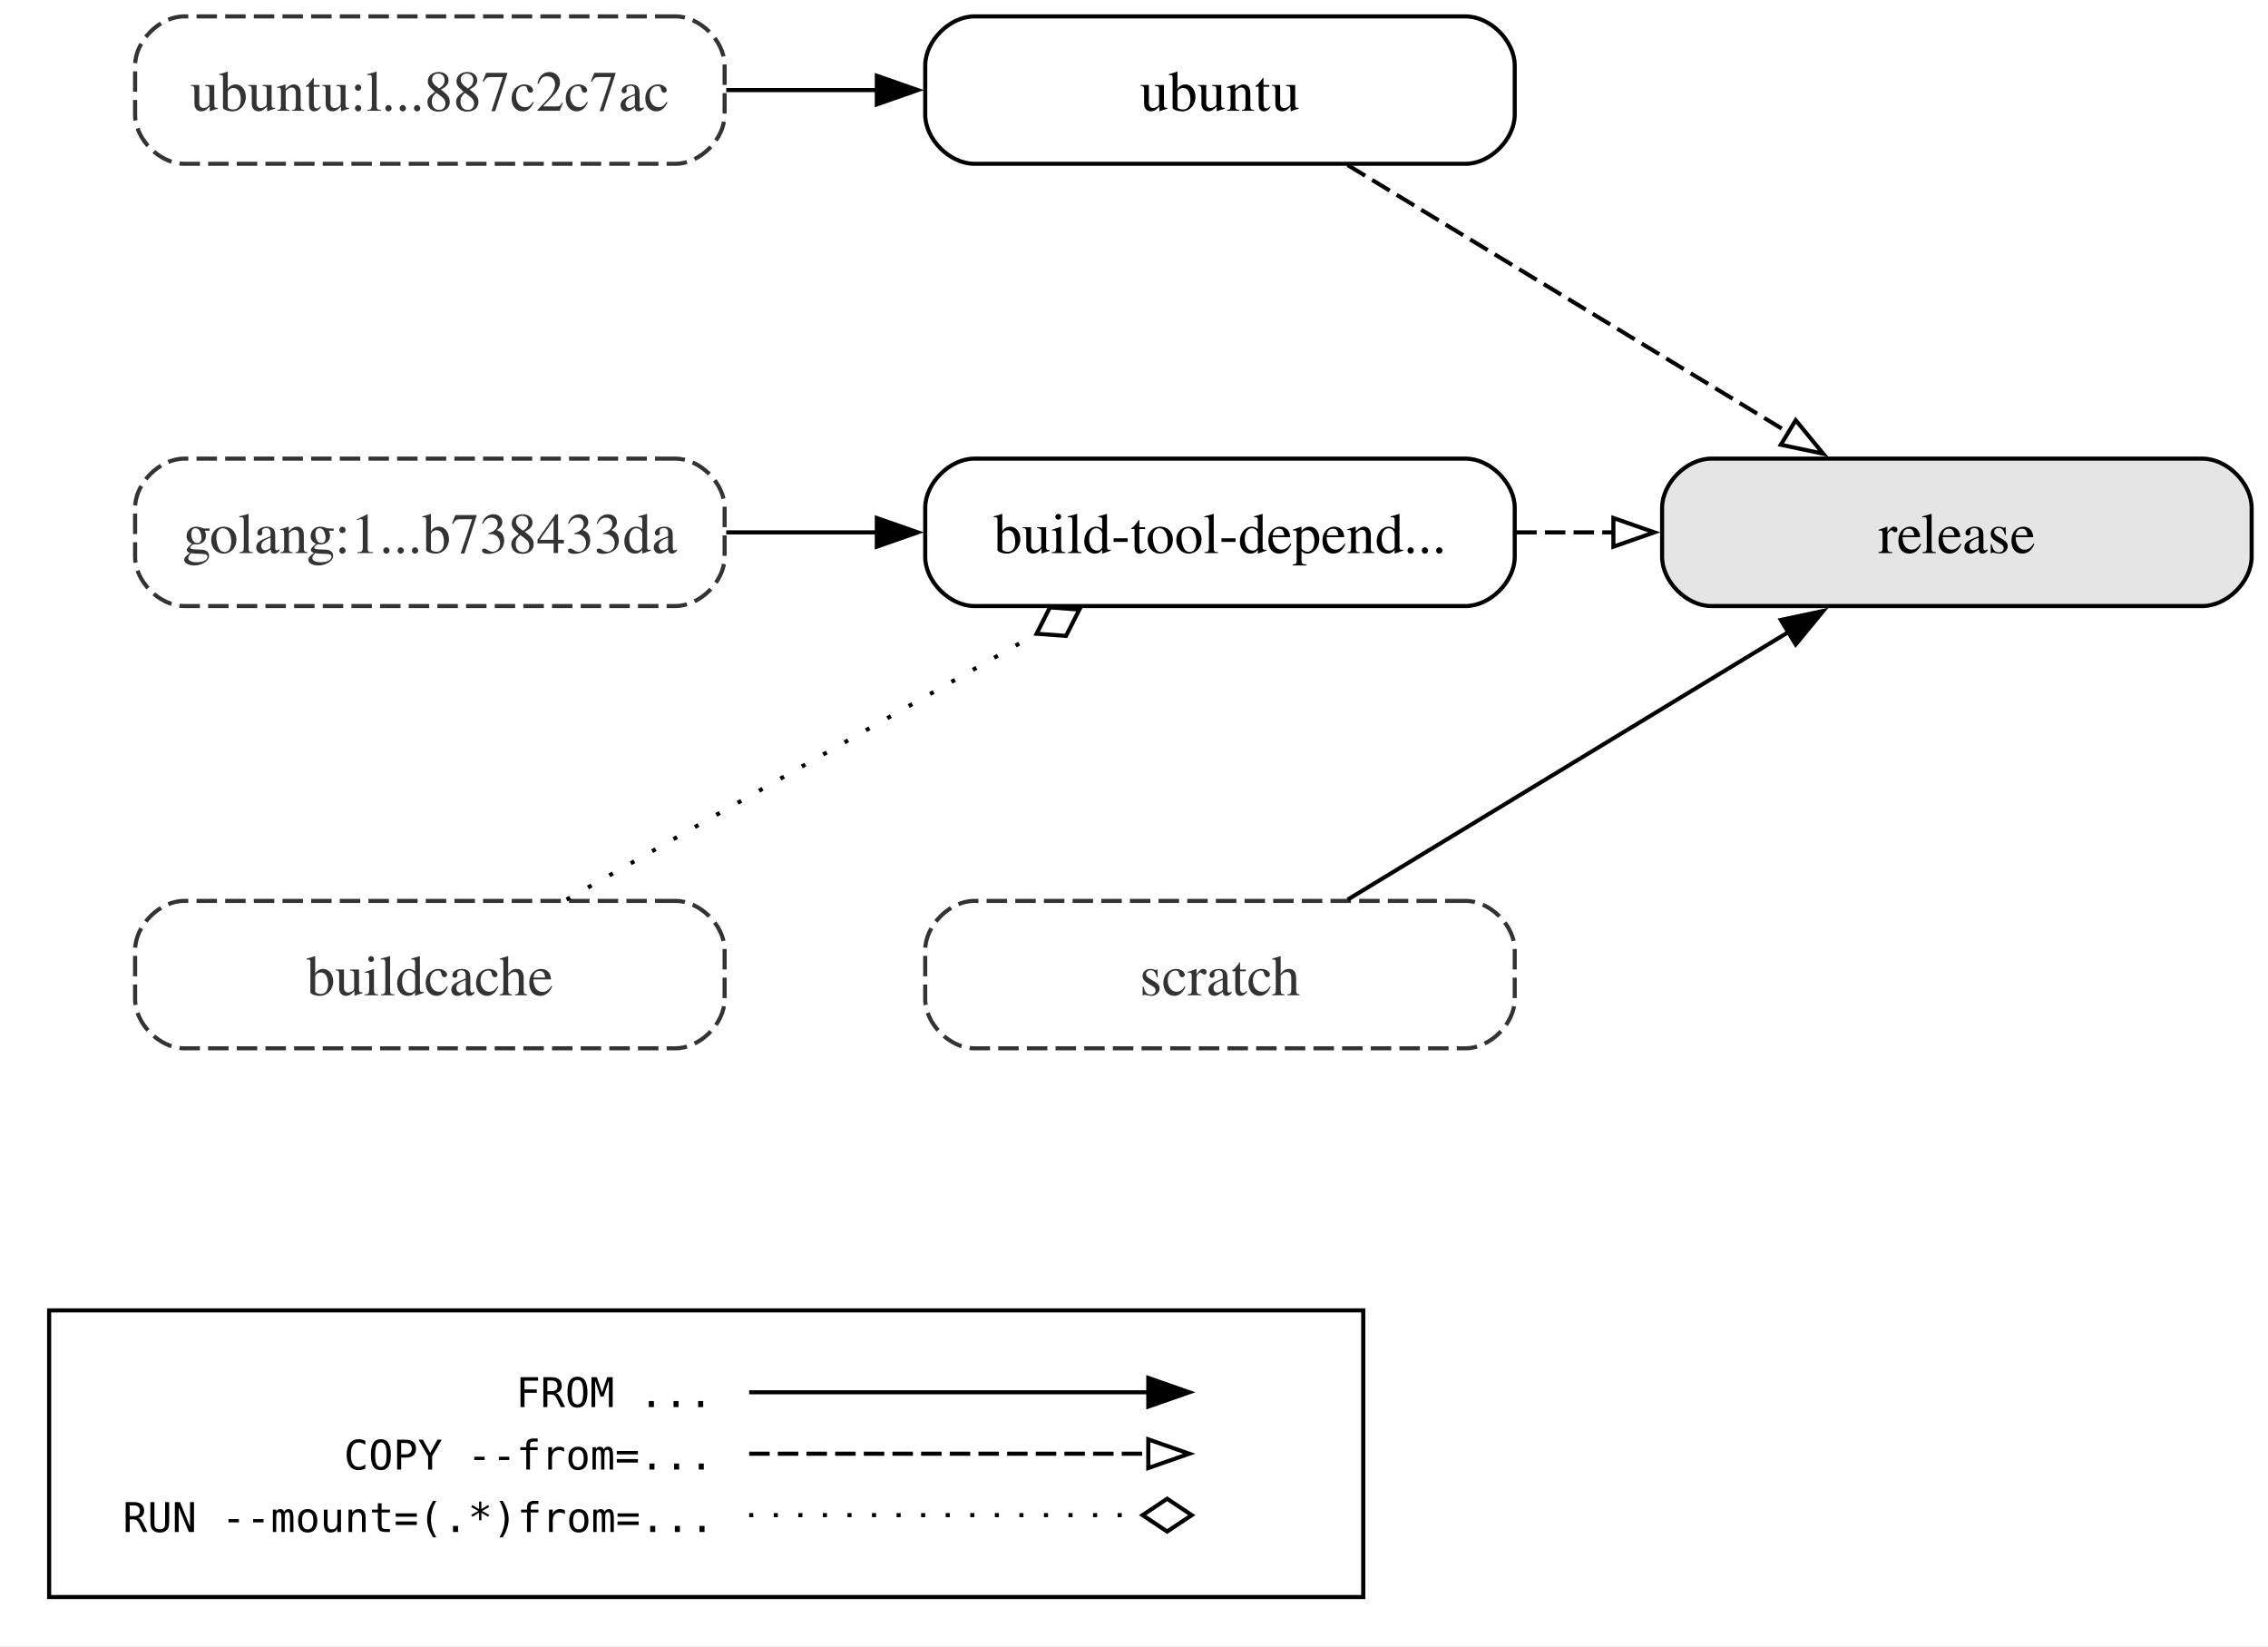
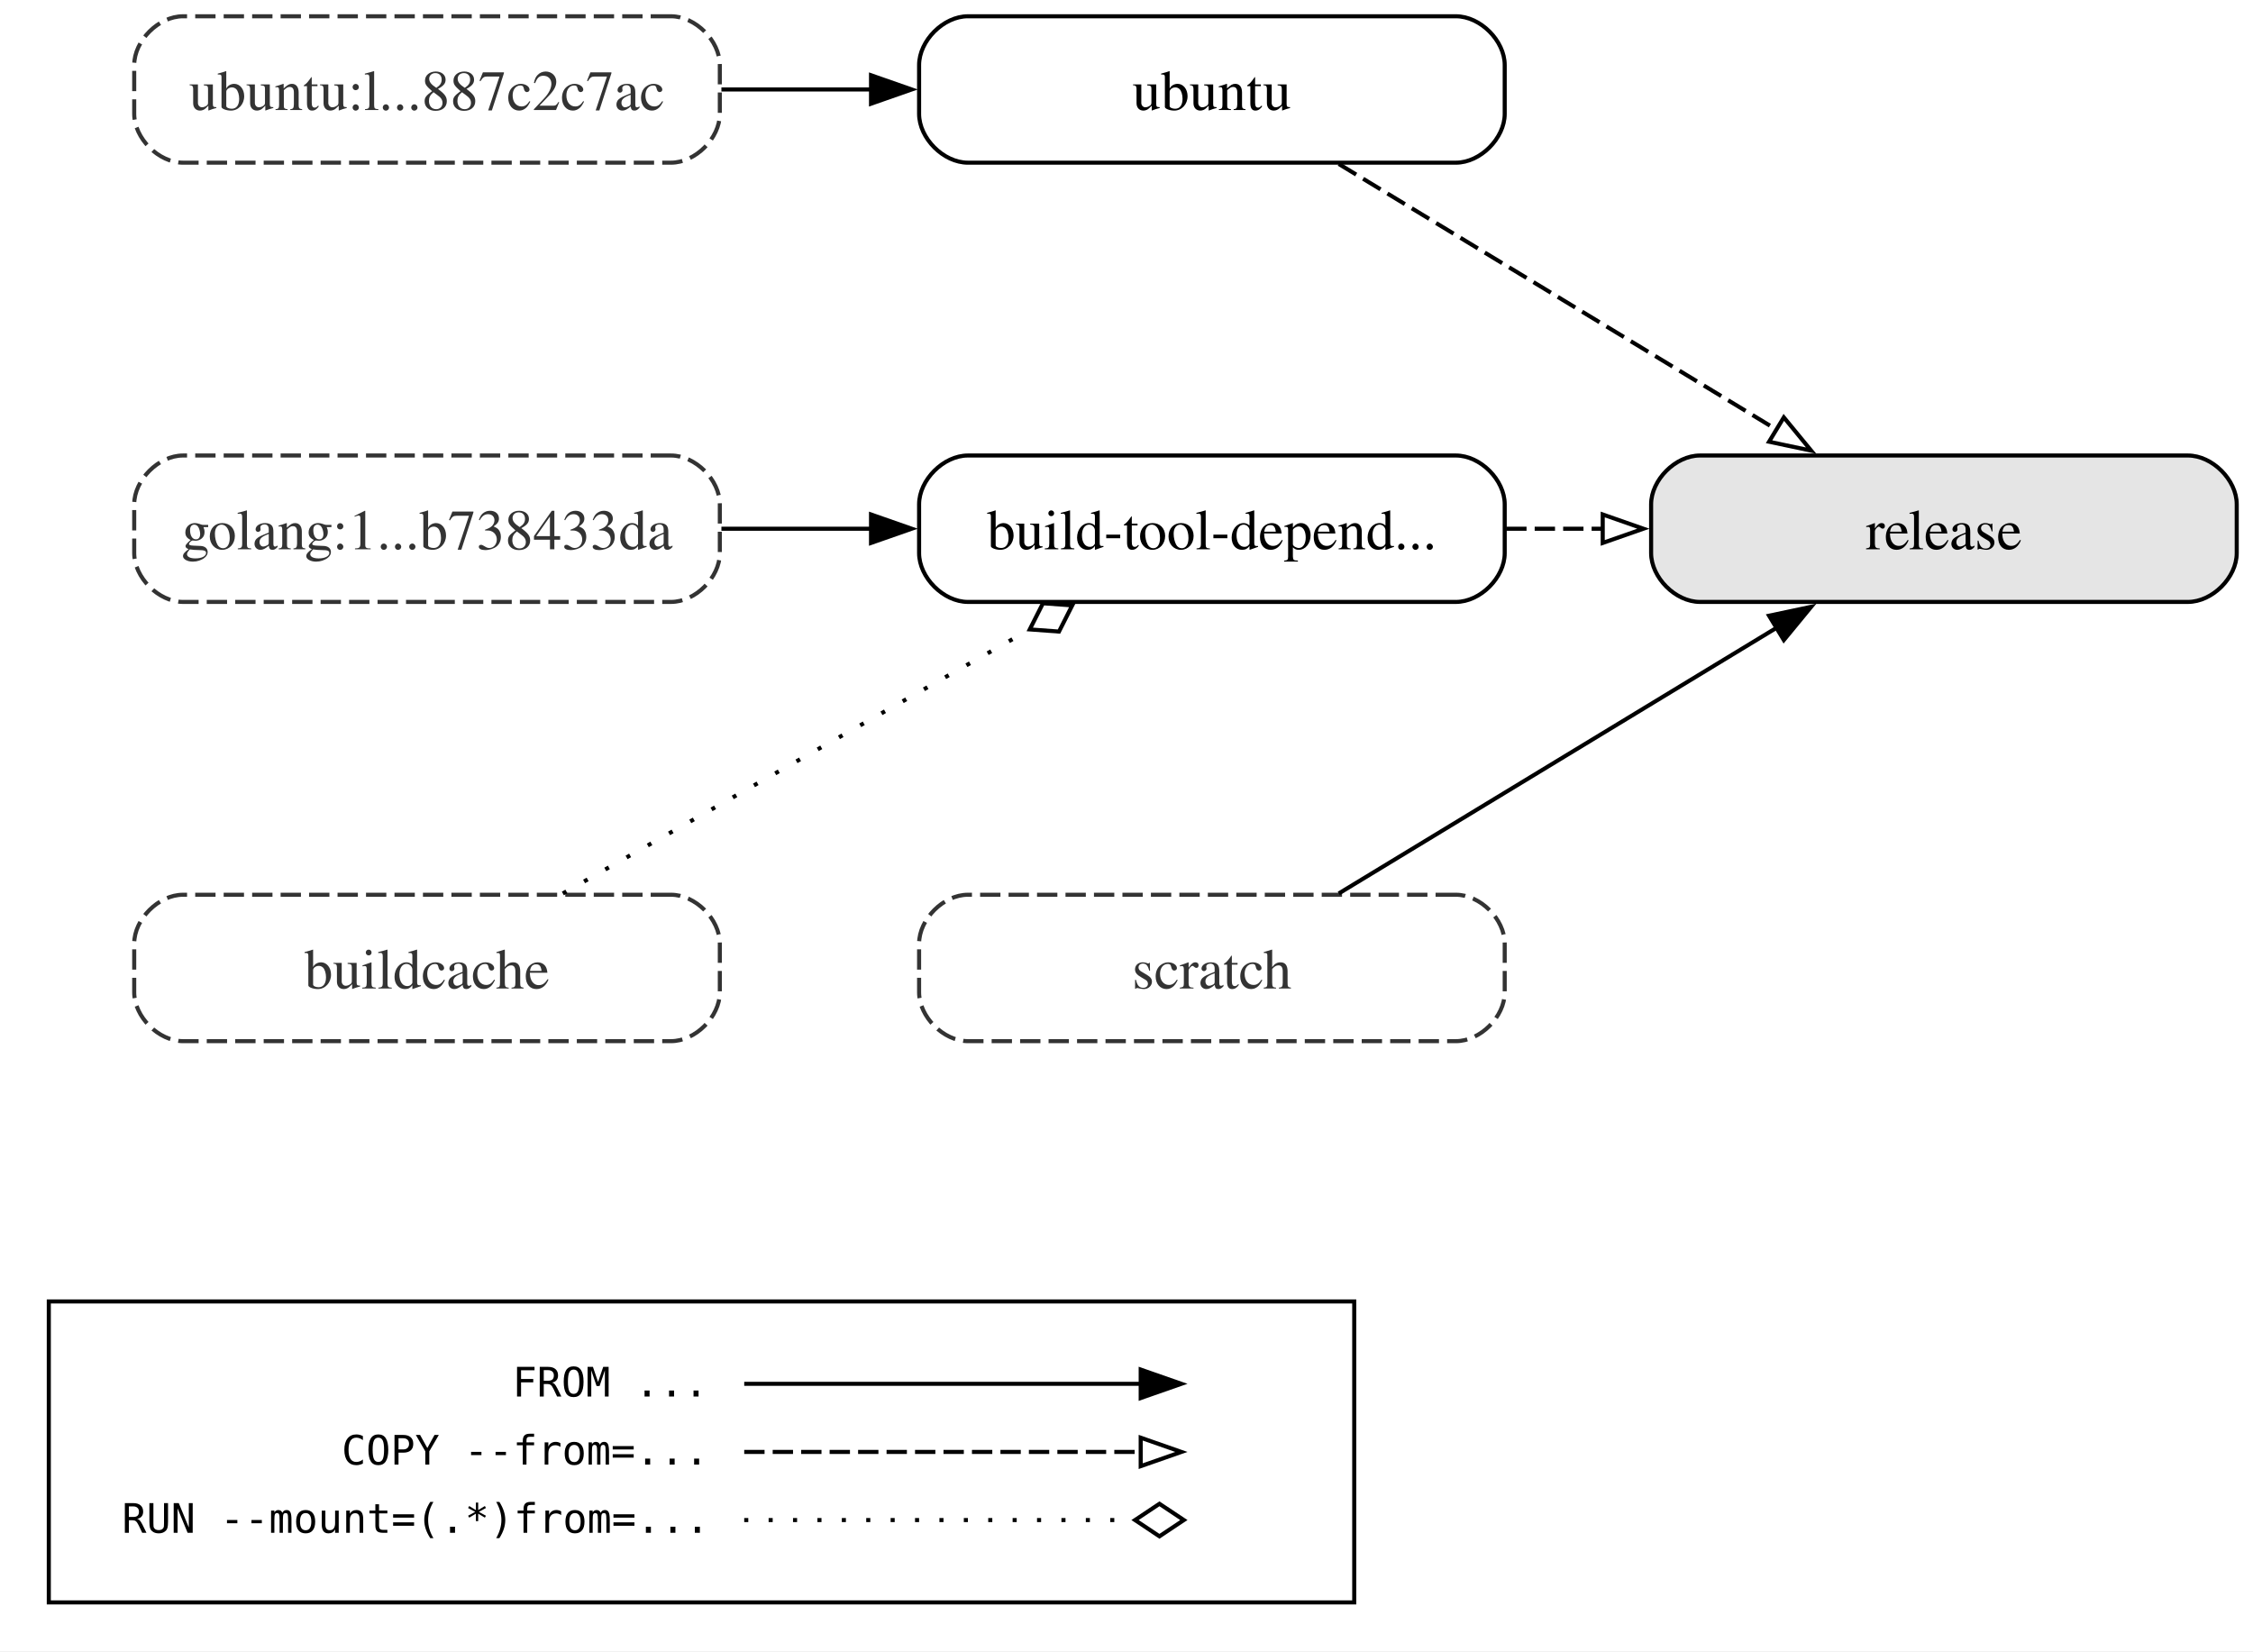
- <svg xmlns="http://www.w3.org/2000/svg" width="554pt" height="402pt" viewBox="0.00 0.00 554.00 402.00">
-   <g id="graph0" class="graph" transform="scale(1 1) rotate(0) translate(4 398)">
-     <polygon fill="white" stroke="none" points="-4,4 -4,-398 550,-398 550,4 -4,4" />
+ <svg xmlns="http://www.w3.org/2000/svg" width="554pt" height="406pt" viewBox="0.00 0.00 554.00 406.00">
+   <g id="graph0" class="graph" transform="scale(1 1) rotate(0) translate(4 402)">
+     <polygon fill="white" stroke="none" points="-4,4 -4,-402 550,-402 550,4 -4,4" />
    <g id="clust1" class="cluster">
-       <polygon fill="none" stroke="black" points="8,-8 8,-78 329,-78 329,-8 8,-8" />
+       <polygon fill="none" stroke="black" points="8,-8 8,-82 329,-82 329,-8 8,-8" />
    </g>
    <g id="node1" class="node">
-       <text text-anchor="start" x="122" y="-54.38" font-family="monospace" font-size="10.00">FROM ... </text>
-       <text text-anchor="start" x="80" y="-39.12" font-family="monospace" font-size="10.00">COPY --from=... </text>
-       <text text-anchor="start" x="26" y="-23.88" font-family="monospace" font-size="10.00">RUN --mount=(.*)from=... </text>
+       <text xml:space="preserve" text-anchor="start" x="122" y="-58.62" font-family="monospace" font-size="10.00">FROM ... </text>
+       <text xml:space="preserve" text-anchor="start" x="80" y="-41.88" font-family="monospace" font-size="10.00">COPY --from=... </text>
+       <text xml:space="preserve" text-anchor="start" x="26" y="-25.12" font-family="monospace" font-size="10.00">RUN --mount=(.*)from=... </text>
    </g>
    <g id="node2" class="node">
-       <text text-anchor="start" x="291" y="-54.38" font-family="monospace" font-size="10.00"> </text>
-       <text text-anchor="start" x="291" y="-39.12" font-family="monospace" font-size="10.00"> </text>
-       <text text-anchor="start" x="291" y="-23.88" font-family="monospace" font-size="10.00"> </text>
+       <text xml:space="preserve" text-anchor="start" x="291" y="-58.62" font-family="monospace" font-size="10.00"> </text>
+       <text xml:space="preserve" text-anchor="start" x="291" y="-41.88" font-family="monospace" font-size="10.00"> </text>
+       <text xml:space="preserve" text-anchor="start" x="291" y="-25.12" font-family="monospace" font-size="10.00"> </text>
    </g>
    <g id="edge1" class="edge">
-       <path fill="none" stroke="black" d="M179,-58C223.38,-58 237.26,-58 276.52,-58" />
-       <polygon fill="black" stroke="black" points="276.49,-61.5 286.49,-58 276.49,-54.5 276.49,-61.5" />
+       <path fill="none" stroke="black" d="M179,-61.75C223.38,-61.75 237.26,-61.75 276.52,-61.75" />
+       <polygon fill="black" stroke="black" points="276.49,-65.25 286.49,-61.75 276.49,-58.25 276.49,-65.25" />
    </g>
    <g id="edge2" class="edge">
-       <path fill="none" stroke="black" stroke-dasharray="5,2" d="M179,-43C223.38,-43 237.26,-43 276.52,-43" />
-       <polygon fill="none" stroke="black" points="276.49,-46.5 286.49,-43 276.49,-39.5 276.49,-46.5" />
+       <path fill="none" stroke="black" stroke-dasharray="5,2" d="M179,-45C223.38,-45 237.26,-45 276.52,-45" />
+       <polygon fill="none" stroke="black" points="276.49,-48.5 286.49,-45 276.49,-41.5 276.49,-48.5" />
    </g>
    <g id="edge3" class="edge">
-       <path fill="none" stroke="black" stroke-dasharray="1,5" d="M179,-28C222.9,-28 236.97,-28 275.27,-28" />
-       <polygon fill="none" stroke="black" points="275.1,-28 281.1,-24 287.1,-28 281.1,-32 275.1,-28" />
+       <path fill="none" stroke="black" stroke-dasharray="1,5" d="M179,-28.25C222.9,-28.25 236.97,-28.25 275.27,-28.25" />
+       <polygon fill="none" stroke="black" points="275.1,-28.25 281.1,-24.25 287.1,-28.25 281.1,-32.25 275.1,-28.25" />
    </g>
    <g id="node3" class="node">
-       <path fill="none" stroke="#333333" stroke-dasharray="5,2" d="M161,-394C161,-394 41,-394 41,-394 35,-394 29,-388 29,-382 29,-382 29,-370 29,-370 29,-364 35,-358 41,-358 41,-358 161,-358 161,-358 167,-358 173,-364 173,-370 173,-370 173,-382 173,-382 173,-388 167,-394 161,-394" />
-       <text text-anchor="middle" x="101" y="-370.95" font-family="Times,serif" font-size="14.00" fill="#333333">ubuntu:l...887c2c7ac</text>
+       <path fill="none" stroke="#333333" stroke-dasharray="5,2" d="M161,-398C161,-398 41,-398 41,-398 35,-398 29,-392 29,-386 29,-386 29,-374 29,-374 29,-368 35,-362 41,-362 41,-362 161,-362 161,-362 167,-362 173,-368 173,-374 173,-374 173,-386 173,-386 173,-392 167,-398 161,-398" />
+       <text xml:space="preserve" text-anchor="middle" x="101" y="-374.95" font-family="Times,serif" font-size="14.00" fill="#333333">ubuntu:l...887c2c7ac</text>
    </g>
    <g id="node4" class="node">
-       <path fill="none" stroke="black" d="M354,-394C354,-394 234,-394 234,-394 228,-394 222,-388 222,-382 222,-382 222,-370 222,-370 222,-364 228,-358 234,-358 234,-358 354,-358 354,-358 360,-358 366,-364 366,-370 366,-370 366,-382 366,-382 366,-388 360,-394 354,-394" />
-       <text text-anchor="middle" x="294" y="-370.95" font-family="Times,serif" font-size="14.00">ubuntu</text>
+       <path fill="none" stroke="black" d="M354,-398C354,-398 234,-398 234,-398 228,-398 222,-392 222,-386 222,-386 222,-374 222,-374 222,-368 228,-362 234,-362 234,-362 354,-362 354,-362 360,-362 366,-368 366,-374 366,-374 366,-386 366,-386 366,-392 360,-398 354,-398" />
+       <text xml:space="preserve" text-anchor="middle" x="294" y="-374.95" font-family="Times,serif" font-size="14.00">ubuntu</text>
    </g>
    <g id="edge4" class="edge">
-       <path fill="none" stroke="black" d="M173.39,-376C185.48,-376 198.12,-376 210.46,-376" />
-       <polygon fill="black" stroke="black" points="210.18,-379.5 220.18,-376 210.18,-372.5 210.18,-379.5" />
+       <path fill="none" stroke="black" d="M173.39,-380C185.48,-380 198.12,-380 210.46,-380" />
+       <polygon fill="black" stroke="black" points="210.18,-383.5 220.18,-380 210.18,-376.5 210.18,-383.5" />
    </g>
    <g id="node9" class="node">
-       <path fill="#e5e5e5" stroke="black" d="M534,-286C534,-286 414,-286 414,-286 408,-286 402,-280 402,-274 402,-274 402,-262 402,-262 402,-256 408,-250 414,-250 414,-250 534,-250 534,-250 540,-250 546,-256 546,-262 546,-262 546,-274 546,-274 546,-280 540,-286 534,-286" />
-       <text text-anchor="middle" x="474" y="-262.95" font-family="Times,serif" font-size="14.00">release</text>
+       <path fill="#e5e5e5" stroke="black" d="M534,-290C534,-290 414,-290 414,-290 408,-290 402,-284 402,-278 402,-278 402,-266 402,-266 402,-260 408,-254 414,-254 414,-254 534,-254 534,-254 540,-254 546,-260 546,-266 546,-266 546,-278 546,-278 546,-284 540,-290 534,-290" />
+       <text xml:space="preserve" text-anchor="middle" x="474" y="-266.95" font-family="Times,serif" font-size="14.00">release</text>
    </g>
    <g id="edge8" class="edge">
-       <path fill="none" stroke="black" stroke-dasharray="5,2" d="M325.2,-357.68C354.86,-339.68 400.3,-312.11 432.96,-292.29" />
-       <polygon fill="none" stroke="black" points="434.63,-295.38 441.36,-287.2 431,-289.39 434.63,-295.38" />
+       <path fill="none" stroke="black" stroke-dasharray="5,2" d="M325.2,-361.68C354.86,-343.68 400.3,-316.11 432.96,-296.29" />
+       <polygon fill="none" stroke="black" points="434.63,-299.38 441.36,-291.2 431,-293.39 434.63,-299.38" />
    </g>
    <g id="node5" class="node">
-       <path fill="none" stroke="#333333" stroke-dasharray="5,2" d="M161,-286C161,-286 41,-286 41,-286 35,-286 29,-280 29,-274 29,-274 29,-262 29,-262 29,-256 35,-250 41,-250 41,-250 161,-250 161,-250 167,-250 173,-256 173,-262 173,-262 173,-274 173,-274 173,-280 167,-286 161,-286" />
-       <text text-anchor="middle" x="101" y="-262.95" font-family="Times,serif" font-size="14.00" fill="#333333">golang:1...b738433da</text>
+       <path fill="none" stroke="#333333" stroke-dasharray="5,2" d="M161,-290C161,-290 41,-290 41,-290 35,-290 29,-284 29,-278 29,-278 29,-266 29,-266 29,-260 35,-254 41,-254 41,-254 161,-254 161,-254 167,-254 173,-260 173,-266 173,-266 173,-278 173,-278 173,-284 167,-290 161,-290" />
+       <text xml:space="preserve" text-anchor="middle" x="101" y="-266.95" font-family="Times,serif" font-size="14.00" fill="#333333">golang:1...b738433da</text>
    </g>
    <g id="node6" class="node">
-       <path fill="none" stroke="black" d="M354,-286C354,-286 234,-286 234,-286 228,-286 222,-280 222,-274 222,-274 222,-262 222,-262 222,-256 228,-250 234,-250 234,-250 354,-250 354,-250 360,-250 366,-256 366,-262 366,-262 366,-274 366,-274 366,-280 360,-286 354,-286" />
-       <text text-anchor="middle" x="294" y="-262.95" font-family="Times,serif" font-size="14.00">build-tool-depend...</text>
+       <path fill="none" stroke="black" d="M354,-290C354,-290 234,-290 234,-290 228,-290 222,-284 222,-278 222,-278 222,-266 222,-266 222,-260 228,-254 234,-254 234,-254 354,-254 354,-254 360,-254 366,-260 366,-266 366,-266 366,-278 366,-278 366,-284 360,-290 354,-290" />
+       <text xml:space="preserve" text-anchor="middle" x="294" y="-266.95" font-family="Times,serif" font-size="14.00">build-tool-depend...</text>
    </g>
    <g id="edge5" class="edge">
-       <path fill="none" stroke="black" d="M173.39,-268C185.48,-268 198.12,-268 210.46,-268" />
-       <polygon fill="black" stroke="black" points="210.18,-271.5 220.18,-268 210.18,-264.5 210.18,-271.5" />
+       <path fill="none" stroke="black" d="M173.39,-272C185.48,-272 198.12,-272 210.46,-272" />
+       <polygon fill="black" stroke="black" points="210.18,-275.5 220.18,-272 210.18,-268.5 210.18,-275.5" />
    </g>
    <g id="edge9" class="edge">
-       <path fill="none" stroke="black" stroke-dasharray="5,2" d="M366.37,-268C374.26,-268 382.34,-268 390.36,-268" />
-       <polygon fill="none" stroke="black" points="390.1,-271.5 400.1,-268 390.1,-264.5 390.1,-271.5" />
+       <path fill="none" stroke="black" stroke-dasharray="5,2" d="M366.37,-272C374.26,-272 382.34,-272 390.36,-272" />
+       <polygon fill="none" stroke="black" points="390.1,-275.5 400.1,-272 390.1,-268.5 390.1,-275.5" />
    </g>
    <g id="node7" class="node">
-       <path fill="none" stroke="#333333" stroke-dasharray="5,2" d="M161,-178C161,-178 41,-178 41,-178 35,-178 29,-172 29,-166 29,-166 29,-154 29,-154 29,-148 35,-142 41,-142 41,-142 161,-142 161,-142 167,-142 173,-148 173,-154 173,-154 173,-166 173,-166 173,-172 167,-178 161,-178" />
-       <text text-anchor="middle" x="101" y="-154.95" font-family="Times,serif" font-size="14.00" fill="#333333">buildcache</text>
+       <path fill="none" stroke="#333333" stroke-dasharray="5,2" d="M161,-182C161,-182 41,-182 41,-182 35,-182 29,-176 29,-170 29,-170 29,-158 29,-158 29,-152 35,-146 41,-146 41,-146 161,-146 161,-146 167,-146 173,-152 173,-158 173,-158 173,-170 173,-170 173,-176 167,-182 161,-182" />
+       <text xml:space="preserve" text-anchor="middle" x="101" y="-158.95" font-family="Times,serif" font-size="14.00" fill="#333333">buildcache</text>
    </g>
    <g id="edge6" class="edge">
-       <path fill="none" stroke="black" stroke-dasharray="1,5" d="M134.4,-178.32C165.96,-196.16 214.15,-223.41 249.13,-243.19" />
-       <polygon fill="none" stroke="black" points="249.21,-243.24 256.4,-242.71 259.66,-249.15 252.46,-249.67 249.21,-243.24" />
+       <path fill="none" stroke="black" stroke-dasharray="1,5" d="M134.4,-182.32C165.96,-200.16 214.15,-227.41 249.13,-247.19" />
+       <polygon fill="none" stroke="black" points="249.21,-247.24 256.4,-246.71 259.66,-253.15 252.46,-253.67 249.21,-247.24" />
    </g>
    <g id="node8" class="node">
-       <path fill="none" stroke="#333333" stroke-dasharray="5,2" d="M354,-178C354,-178 234,-178 234,-178 228,-178 222,-172 222,-166 222,-166 222,-154 222,-154 222,-148 228,-142 234,-142 234,-142 354,-142 354,-142 360,-142 366,-148 366,-154 366,-154 366,-166 366,-166 366,-172 360,-178 354,-178" />
-       <text text-anchor="middle" x="294" y="-154.95" font-family="Times,serif" font-size="14.00" fill="#333333">scratch</text>
+       <path fill="none" stroke="#333333" stroke-dasharray="5,2" d="M354,-182C354,-182 234,-182 234,-182 228,-182 222,-176 222,-170 222,-170 222,-158 222,-158 222,-152 228,-146 234,-146 234,-146 354,-146 354,-146 360,-146 366,-152 366,-158 366,-158 366,-170 366,-170 366,-176 360,-182 354,-182" />
+       <text xml:space="preserve" text-anchor="middle" x="294" y="-158.95" font-family="Times,serif" font-size="14.00" fill="#333333">scratch</text>
    </g>
    <g id="edge7" class="edge">
-       <path fill="none" stroke="black" d="M325.2,-178.32C354.86,-196.32 400.3,-223.89 432.96,-243.71" />
-       <polygon fill="black" stroke="black" points="431,-246.61 441.36,-248.8 434.63,-240.62 431,-246.61" />
+       <path fill="none" stroke="black" d="M325.2,-182.32C354.86,-200.32 400.3,-227.89 432.96,-247.71" />
+       <polygon fill="black" stroke="black" points="431,-250.61 441.36,-252.8 434.63,-244.62 431,-250.61" />
    </g>
  </g>
</svg>
